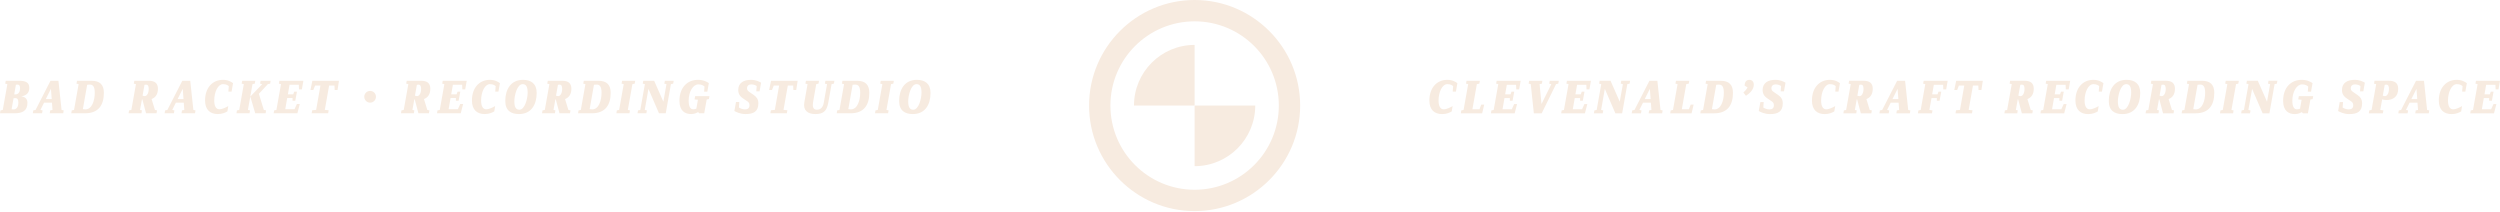
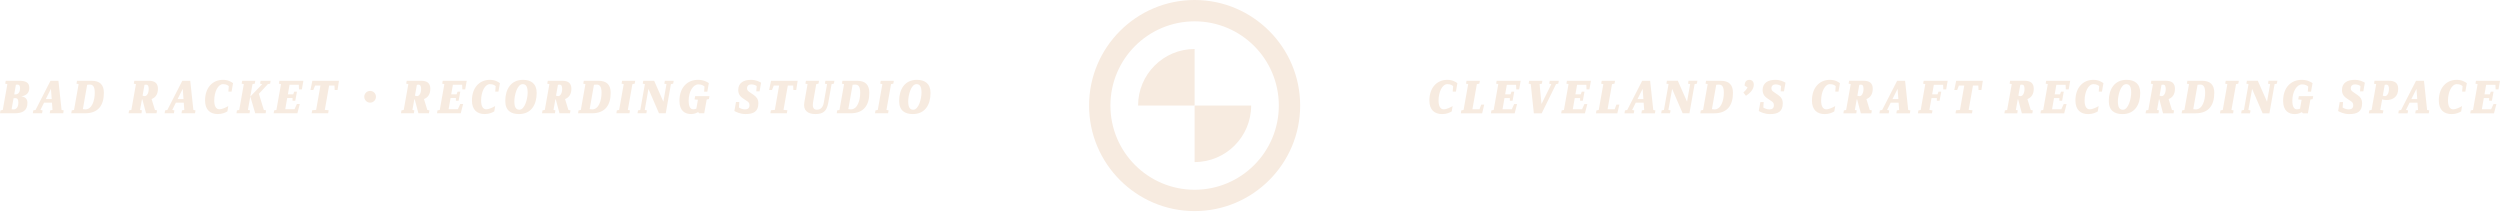
<svg xmlns="http://www.w3.org/2000/svg" version="1.1" id="Layer_1" x="0px" y="0px" width="851.626px" height="71.906px" viewBox="0 0 851.626 71.906" enable-background="new 0 0 851.626 71.906" xml:space="preserve">
  <g>
    <g>
      <path fill="#F7EBE0" d="M7.271,32.828c0.962,0.099,2.076,0.647,2.076,2.174c0,2.839-1.794,3.586-4.436,3.586H0l0.165-0.979    l0.78-0.166l1.562-8.783l-0.732-0.167l0.185-0.979h4.548c2.342,0,3.47,0.648,3.47,2.408C9.978,31.698,8.965,32.545,7.271,32.828z     M5.196,33.409c-0.215,0-0.465,0.033-0.582,0.066l-0.662,3.736c0.131,0.032,0.447,0.065,0.613,0.065    c1.162,0,1.691-0.946,1.691-2.356C6.257,33.84,5.893,33.409,5.196,33.409z M5.959,28.81c-0.165,0-0.431,0.033-0.548,0.05    l-0.564,3.287c0.117,0.017,0.266,0.017,0.382,0.017c1.213,0,1.611-1.079,1.611-2.125C6.84,29.158,6.523,28.81,5.959,28.81z" />
      <path fill="#F7EBE0" d="M21.535,38.589h-4.599l0.165-0.979l0.781-0.166L17.7,34.969h-2.691l-1.226,2.474l0.729,0.166l-0.182,0.979    h-3.155l0.165-0.979l0.78-0.166l5.082-9.929h2.705l1.063,9.929l0.729,0.166L21.535,38.589z M17.352,30.254l-1.744,3.487h2.01    L17.352,30.254z" />
      <path fill="#F7EBE0" d="M28.976,38.589h-4.699l0.166-0.979l0.781-0.166l1.558-8.783l-0.729-0.167l0.183-0.979h4.947    c2.906,0,4.2,1.412,4.2,4.101C35.383,35.766,33.573,38.589,28.976,38.589z M30.602,28.81c-0.565,0-0.913,0.083-0.913,0.083    l-1.462,8.285c0,0,0.549,0.082,0.881,0.082c2.209,0,3.172-2.988,3.172-5.661C32.279,29.523,31.682,28.81,30.602,28.81z" />
      <path fill="#F7EBE0" d="M51.641,33.741l1.13,3.702l0.729,0.166l-0.182,0.979h-3.569l-1.246-4.699l-0.149-0.05l-0.648,3.604    l0.648,0.148l-0.166,0.997h-4.383l0.166-0.979l0.779-0.166l1.561-8.783l-0.73-0.167l0.184-0.979h4.883    c2.057,0,3.152,0.797,3.152,2.74C53.798,32.114,52.952,33.242,51.641,33.741z M49.796,28.826c-0.347,0-0.58,0.083-0.58,0.083    l-0.646,3.669c0,0,0.348,0.167,0.73,0.167c0.796,0,1.361-1.097,1.361-2.458C50.661,29.225,50.346,28.826,49.796,28.826z" />
      <path fill="#F7EBE0" d="M66.435,38.589h-4.6l0.166-0.979l0.781-0.166l-0.184-2.474h-2.689l-1.227,2.474l0.729,0.166l-0.183,0.979    h-3.154l0.166-0.979l0.78-0.166l5.08-9.929h2.706l1.063,9.929l0.729,0.166L66.435,38.589z M62.251,30.254l-1.744,3.487h2.008    L62.251,30.254z" />
      <path fill="#F7EBE0" d="M78.889,31.2h-1.097l0.148-1.86c-0.265-0.231-0.796-0.68-1.974-0.68c-1.694,0-2.987,2.606-2.987,5.594    c0,1.877,0.611,2.972,1.724,2.972c1.063,0,2.309-0.664,3.057-1.095l-0.3,1.81c-0.63,0.397-1.742,0.912-3.255,0.912    c-2.589,0-4.35-1.428-4.35-4.615c0-4.35,2.524-7.041,6.111-7.041c1.807,0,2.887,0.749,3.42,1.129L78.889,31.2z" />
      <path fill="#F7EBE0" d="M86.793,28.494l-0.78,0.167l-1.562,8.783l0.732,0.166l-0.185,0.979H80.55l0.166-0.979l0.779-0.166    l1.561-8.783l-0.729-0.167l0.182-0.979h4.45L86.793,28.494z M92.022,28.494l-0.781,0.167l-3.054,3.288l1.677,5.478l0.779,0.184    l-0.164,0.979h-3.537l-1.678-5.695l4.067-4.233l-0.73-0.167l0.183-0.979h3.402L92.022,28.494z" />
      <path fill="#F7EBE0" d="M102.831,30.453h-0.979l-0.066-1.578h-3.155l-0.563,3.254h1.824l0.332-0.913h0.932l-0.564,3.089h-0.932    v-0.914h-1.824l-0.665,3.819h3.156l0.812-1.777h0.98l-0.814,3.155H93.22l0.165-0.979l0.78-0.166l1.561-8.783l-0.729-0.167    l0.181-0.979h8.17L102.831,30.453z" />
      <path fill="#F7EBE0" d="M114.986,30.653h-0.979l-0.066-1.528h-1.826l-1.463,8.301l1.312,0.135l-0.182,1.028h-5.611l0.183-1.028    l1.345-0.135l1.463-8.301h-1.826l-0.601,1.528h-0.977l0.646-3.139h9.064L114.986,30.653z" />
      <path fill="#F7EBE0" d="M126.08,34.969c-1.111,0-1.993-0.93-1.993-2.009c0-1.096,0.882-1.993,1.993-1.993    c1.097,0,1.991,0.88,1.991,1.993C128.071,34.057,127.192,34.969,126.08,34.969z" />
      <path fill="#F7EBE0" d="M144.428,33.741l1.128,3.702l0.732,0.166l-0.183,0.979h-3.571l-1.244-4.699l-0.151-0.05l-0.646,3.604    l0.646,0.148l-0.165,0.997h-4.383l0.167-0.979l0.779-0.166l1.56-8.783l-0.728-0.167l0.182-0.979h4.88    c2.06,0,3.155,0.797,3.155,2.74C146.586,32.114,145.739,33.242,144.428,33.741z M142.584,28.826c-0.349,0-0.58,0.083-0.58,0.083    l-0.648,3.669c0,0,0.348,0.167,0.731,0.167c0.797,0,1.361-1.097,1.361-2.458C143.448,29.225,143.132,28.826,142.584,28.826z" />
      <path fill="#F7EBE0" d="M158.476,30.453h-0.979l-0.066-1.578h-3.155l-0.565,3.254h1.827l0.333-0.913h0.928l-0.562,3.089h-0.932    v-0.914h-1.824l-0.665,3.819h3.153l0.815-1.777h0.979l-0.813,3.155h-8.085l0.166-0.979l0.78-0.166l1.561-8.783l-0.732-0.167    l0.184-0.979h8.168L158.476,30.453z" />
      <path fill="#F7EBE0" d="M169.8,31.2h-1.096l0.148-1.86c-0.264-0.231-0.797-0.68-1.975-0.68c-1.693,0-2.988,2.606-2.988,5.594    c0,1.877,0.613,2.972,1.726,2.972c1.063,0,2.31-0.664,3.056-1.095l-0.298,1.81c-0.634,0.397-1.743,0.912-3.256,0.912    c-2.59,0-4.349-1.428-4.349-4.615c0-4.35,2.522-7.041,6.109-7.041c1.809,0,2.887,0.749,3.42,1.129L169.8,31.2z" />
      <path fill="#F7EBE0" d="M176.791,38.854c-2.707,0-4.665-1.178-4.665-4.449c0-3.967,1.893-7.206,6.044-7.206    c2.723,0,4.647,1.279,4.647,4.45C182.817,35.667,180.958,38.854,176.791,38.854z M178.054,28.66c-1.942,0-2.842,3.936-2.842,5.844    c0,1.942,0.517,2.873,1.712,2.873c1.892,0,2.821-3.835,2.821-5.829C179.745,29.54,179.214,28.66,178.054,28.66z" />
      <path fill="#F7EBE0" d="M192.483,33.741l1.129,3.702l0.729,0.166l-0.184,0.979h-3.57l-1.243-4.699l-0.15-0.05l-0.648,3.604    l0.648,0.148l-0.164,0.997h-4.384l0.165-0.979l0.781-0.166l1.561-8.783l-0.73-0.167l0.182-0.979h4.881    c2.06,0,3.155,0.797,3.155,2.74C194.641,32.114,193.793,33.242,192.483,33.741z M190.64,28.826c-0.351,0-0.583,0.083-0.583,0.083    l-0.646,3.669c0,0,0.347,0.167,0.729,0.167c0.797,0,1.362-1.097,1.362-2.458C191.503,29.225,191.188,28.826,190.64,28.826z" />
      <path fill="#F7EBE0" d="M201.614,38.589h-4.696l0.163-0.979l0.781-0.166l1.561-8.783l-0.73-0.167l0.182-0.979h4.95    c2.903,0,4.2,1.412,4.2,4.101C208.024,35.766,206.214,38.589,201.614,38.589z M203.243,28.81c-0.565,0-0.914,0.083-0.914,0.083    l-1.462,8.285c0,0,0.549,0.082,0.881,0.082c2.208,0,3.172-2.988,3.172-5.661C204.92,29.523,204.321,28.81,203.243,28.81z" />
      <path fill="#F7EBE0" d="M216.212,28.494l-0.781,0.167l-1.562,8.783l0.732,0.166l-0.184,0.979h-4.45l0.168-0.979l0.777-0.166    l1.562-8.783l-0.731-0.167l0.183-0.979h4.451L216.212,28.494z" />
      <path fill="#F7EBE0" d="M229.326,28.494l-0.778,0.167l-1.76,9.929h-2.307l-3.588-8.318l-1.26,7.172l0.729,0.166l-0.184,0.979    h-3.004l0.164-0.979l0.781-0.166l1.562-8.783l-0.729-0.167l0.18-0.979h3.704l3.139,7.123l1.062-5.977l-0.73-0.167l0.182-0.979    h3.006L229.326,28.494z" />
      <path fill="#F7EBE0" d="M241.498,33.741l-0.763,0.166l-0.847,4.682h-1.694l-0.396-0.416c-0.283,0.184-1.129,0.681-2.358,0.681    c-2.092,0-3.986-1.078-3.986-4.499c0-4.666,2.792-7.157,6.312-7.157c1.958,0,3.136,0.731,3.702,1.113l-0.515,2.922h-1.096    l0.132-1.76c-0.316-0.249-0.863-0.729-2.091-0.729c-1.795,0-3.305,2.457-3.305,5.528c0,2.01,0.531,2.955,1.576,2.955    c0.467,0,0.914-0.148,1.045-0.215l0.533-3.038l-1.145-0.116l0.197-1.112h4.882L241.498,33.741z" />
      <path fill="#F7EBE0" d="M258.752,31.101h-1.13l0.15-1.793c-0.314-0.215-0.963-0.563-1.877-0.563c-0.828,0-1.426,0.481-1.426,1.344    c0,0.765,0.53,1.047,0.98,1.362l1.342,0.93c0.898,0.615,1.544,1.411,1.544,2.807c0,2.855-1.692,3.668-4.366,3.668    c-1.757,0-3.152-0.681-3.802-1.046l0.548-3.055h1.129l-0.131,1.86c0.313,0.215,1.127,0.647,2.074,0.647    c0.963,0,1.528-0.414,1.528-1.443c0-0.698-0.332-1.046-0.78-1.346l-1.247-0.829c-0.879-0.582-1.809-1.362-1.809-2.973    c0-2.49,1.909-3.471,4.317-3.471c1.711,0,2.839,0.599,3.469,0.964L258.752,31.101z" />
      <path fill="#F7EBE0" d="M271.239,30.653h-0.98l-0.065-1.528h-1.826l-1.462,8.301l1.312,0.135l-0.181,1.028h-5.613l0.183-1.028    l1.345-0.135l1.462-8.301h-1.826l-0.6,1.528h-0.979l0.647-3.139h9.065L271.239,30.653z" />
      <path fill="#F7EBE0" d="M284.059,28.494l-0.78,0.167l-1.13,6.326c-0.515,2.838-1.66,3.868-4.385,3.868    c-2.606,0-4.248-1.228-3.768-3.984l1.097-6.209l-0.731-0.167l0.185-0.979h4.447l-0.166,0.979l-0.779,0.167l-1.078,6.16    c-0.25,1.445-0.036,2.557,1.311,2.557c1.311,0,2.075-0.88,2.341-2.391l1.111-6.326l-0.729-0.167l0.182-0.979h3.056L284.059,28.494    z" />
      <path fill="#F7EBE0" d="M289.722,38.589h-4.699l0.167-0.979l0.78-0.166l1.561-8.783l-0.73-0.167l0.182-0.979h4.948    c2.905,0,4.2,1.412,4.2,4.101C296.13,35.766,294.32,38.589,289.722,38.589z M291.348,28.81c-0.563,0-0.912,0.083-0.912,0.083    l-1.463,8.285c0,0,0.55,0.082,0.881,0.082c2.21,0,3.172-2.988,3.172-5.661C293.025,29.523,292.428,28.81,291.348,28.81z" />
      <path fill="#F7EBE0" d="M304.315,28.494l-0.78,0.167l-1.561,8.783l0.731,0.166l-0.182,0.979h-4.45l0.165-0.979l0.78-0.166    l1.562-8.783l-0.73-0.167l0.181-0.979h4.449L304.315,28.494z" />
      <path fill="#F7EBE0" d="M310.959,38.854c-2.706,0-4.665-1.178-4.665-4.449c0-3.967,1.893-7.206,6.042-7.206    c2.724,0,4.65,1.279,4.65,4.45C316.986,35.667,315.126,38.854,310.959,38.854z M312.22,28.66c-1.941,0-2.839,3.936-2.839,5.844    c0,1.942,0.516,2.873,1.711,2.873c1.893,0,2.821-3.835,2.821-5.829C313.913,29.54,313.383,28.66,312.22,28.66z" />
    </g>
    <g>
      <path fill="#F7EBE0" d="M495.959,31.205h-1.097l0.149-1.862c-0.265-0.233-0.798-0.681-1.976-0.681    c-1.697,0-2.992,2.608-2.992,5.601c0,1.877,0.613,2.974,1.729,2.974c1.062,0,2.311-0.665,3.059-1.097l-0.299,1.812    c-0.634,0.398-1.746,0.914-3.258,0.914c-2.593,0-4.354-1.43-4.354-4.62c0-4.354,2.526-7.047,6.116-7.047    c1.811,0,2.89,0.749,3.422,1.131L495.959,31.205z" />
      <path fill="#F7EBE0" d="M504.902,38.6h-7.28l0.168-0.98l0.78-0.167l1.563-8.791l-0.732-0.167l0.184-0.981h4.535l-0.182,0.981    l-0.848,0.167l-1.513,8.558h2.41l0.615-1.595h0.997L504.902,38.6z" />
      <path fill="#F7EBE0" d="M517.499,30.457h-0.979l-0.067-1.579h-3.156l-0.566,3.257h1.83l0.332-0.914h0.93l-0.564,3.09h-0.932    v-0.913h-1.826l-0.666,3.822h3.158l0.814-1.778h0.979l-0.814,3.158h-8.093l0.167-0.98l0.78-0.167l1.561-8.791l-0.729-0.167    l0.183-0.981h8.175L517.499,30.457z" />
      <path fill="#F7EBE0" d="M530.83,28.495l-0.765,0.167l-4.885,9.938h-2.677l-1.048-9.938l-0.73-0.167l0.183-0.981h4.505    l-0.166,0.981l-0.782,0.167l0.648,6.763l3.357-6.763l-0.731-0.167l0.185-0.981h3.09L530.83,28.495z" />
      <path fill="#F7EBE0" d="M541.435,30.457h-0.981l-0.065-1.579h-3.158l-0.564,3.257h1.826l0.334-0.914h0.931l-0.565,3.09h-0.932    v-0.913h-1.826l-0.664,3.822h3.156l0.813-1.778h0.981l-0.814,3.158h-8.093l0.166-0.98l0.781-0.167l1.562-8.791l-0.73-0.167    l0.183-0.981h8.177L541.435,30.457z" />
-       <path fill="#F7EBE0" d="M555.13,28.495l-0.781,0.167l-1.762,9.938h-2.311l-3.589-8.327l-1.264,7.179l0.732,0.167l-0.183,0.98    h-3.011l0.168-0.98l0.78-0.167l1.563-8.791l-0.731-0.167l0.181-0.981h3.706l3.143,7.13l1.063-5.983l-0.731-0.167l0.184-0.981    h3.006L555.13,28.495z" />
-       <path fill="#F7EBE0" d="M566.216,38.6h-4.604l0.166-0.98l0.78-0.167l-0.183-2.476h-2.691l-1.229,2.476l0.73,0.167l-0.184,0.98    h-3.158l0.168-0.98l0.779-0.167l5.086-9.938h2.708l1.064,9.938l0.73,0.167L566.216,38.6z M562.027,30.256l-1.745,3.491h2.01    L562.027,30.256z" />
-       <path fill="#F7EBE0" d="M576.239,38.6h-7.279l0.165-0.98l0.781-0.167l1.563-8.791l-0.732-0.167l0.183-0.981h4.537l-0.185,0.981    l-0.845,0.167l-1.514,8.558h2.41l0.614-1.595h0.998L576.239,38.6z" />
+       <path fill="#F7EBE0" d="M578.051,28.488l-0.781,0.167l-1.762,9.938h-2.311l-3.589-8.326l-1.264,7.18l0.732,0.166l-0.183,0.98    h-3.011l0.168-0.98l0.78-0.166l1.563-8.791l-0.731-0.167l0.181-0.981h3.706l3.143,7.13l1.063-5.983l-0.731-0.167l0.184-0.981    h3.006L578.051,28.488z" />
+       <path fill="#F7EBE0" d="M563.751,38.6h-4.604l0.166-0.98l0.78-0.167l-0.183-2.476h-2.691l-1.229,2.476l0.73,0.167l-0.184,0.98    h-3.158l0.168-0.98l0.779-0.167l5.086-9.938h2.708l1.064,9.938l0.73,0.167L563.751,38.6z M559.562,30.256l-1.745,3.491h2.01    L559.562,30.256z" />
+       <path fill="#F7EBE0" d="M550.946,38.6h-7.279l0.165-0.98l0.781-0.167l1.563-8.791l-0.732-0.167l0.183-0.981h4.537l-0.185,0.981    l-0.845,0.167l-1.514,8.558h2.41l0.614-1.595h0.998L550.946,38.6z" />
      <path fill="#F7EBE0" d="M583.916,38.6h-4.702l0.166-0.98l0.781-0.167l1.562-8.791l-0.732-0.167l0.184-0.981h4.953    c2.907,0,4.204,1.413,4.204,4.105C590.332,35.774,588.521,38.6,583.916,38.6z M585.545,28.811c-0.565,0-0.913,0.083-0.913,0.083    l-1.464,8.292c0,0,0.55,0.084,0.881,0.084c2.211,0,3.177-2.992,3.177-5.667C587.226,29.526,586.626,28.811,585.545,28.811z" />
      <path fill="#F7EBE0" d="M594.754,32.633l-0.863-1.113c0.563-0.532,1.064-1.047,1.412-1.745l-0.98-0.598    c-0.033-0.997,0.415-1.979,1.594-1.979c0.966,0,1.514,0.682,1.514,1.646C597.43,30.522,596.051,31.802,594.754,32.633z" />
      <path fill="#F7EBE0" d="M607.718,31.104h-1.13l0.149-1.794c-0.316-0.216-0.965-0.565-1.877-0.565c-0.83,0-1.43,0.482-1.43,1.346    c0,0.765,0.529,1.048,0.98,1.363l1.345,0.931c0.897,0.615,1.547,1.413,1.547,2.809c0,2.858-1.695,3.673-4.372,3.673    c-1.76,0-3.156-0.682-3.803-1.047l0.545-3.057h1.131l-0.133,1.861c0.316,0.216,1.131,0.648,2.078,0.648    c0.963,0,1.529-0.417,1.529-1.446c0-0.698-0.332-1.047-0.781-1.347l-1.246-0.831c-0.881-0.582-1.812-1.362-1.812-2.975    c0-2.493,1.91-3.474,4.32-3.474c1.712,0,2.844,0.599,3.474,0.964L607.718,31.104z" />
      <path fill="#F7EBE0" d="M626.282,31.205h-1.096l0.148-1.862c-0.267-0.233-0.797-0.681-1.977-0.681    c-1.695,0-2.992,2.608-2.992,5.601c0,1.877,0.616,2.974,1.729,2.974c1.062,0,2.311-0.665,3.059-1.097l-0.301,1.812    c-0.633,0.398-1.742,0.914-3.255,0.914c-2.594,0-4.355-1.43-4.355-4.62c0-4.354,2.526-7.047,6.116-7.047    c1.81,0,2.893,0.749,3.422,1.131L626.282,31.205z" />
      <path fill="#F7EBE0" d="M635.791,33.747l1.129,3.705l0.731,0.167l-0.183,0.98h-3.573l-1.247-4.703l-0.148-0.051l-0.647,3.606    l0.647,0.15l-0.167,0.997h-4.387l0.166-0.98l0.781-0.167l1.562-8.791l-0.73-0.167l0.183-0.981h4.887    c2.061,0,3.157,0.798,3.157,2.742C637.951,32.119,637.103,33.249,635.791,33.747z M633.945,28.828    c-0.349,0-0.581,0.084-0.581,0.084l-0.648,3.672c0,0,0.348,0.166,0.731,0.166c0.799,0,1.362-1.097,1.362-2.459    C634.81,29.227,634.495,28.828,633.945,28.828z" />
      <path fill="#F7EBE0" d="M650.598,38.6h-4.603l0.166-0.98l0.783-0.167l-0.184-2.476h-2.693l-1.229,2.476l0.73,0.167l-0.184,0.98    h-3.157l0.167-0.98l0.781-0.167l5.086-9.938h2.707l1.062,9.938l0.732,0.167L650.598,38.6z M646.411,30.256l-1.746,3.491h2.014    L646.411,30.256z" />
      <path fill="#F7EBE0" d="M662.964,30.457h-0.979l-0.051-1.579h-3.175l-0.566,3.257h1.83l0.332-0.914h0.931l-0.566,3.09h-0.93    v-0.913h-1.827l-0.715,4.055l1.062,0.15l-0.183,0.997h-4.786l0.167-0.98l0.78-0.167l1.562-8.791l-0.731-0.167l0.185-0.981h8.175    L662.964,30.457z" />
      <path fill="#F7EBE0" d="M674.965,30.656h-0.981l-0.066-1.529h-1.828l-1.463,8.309l1.314,0.133l-0.183,1.031h-5.618l0.184-1.031    l1.346-0.133l1.461-8.309h-1.826l-0.6,1.529h-0.98l0.648-3.142h9.075L674.965,30.656z" />
      <path fill="#F7EBE0" d="M690.638,33.747l1.13,3.705l0.731,0.167l-0.183,0.98h-3.573l-1.246-4.703l-0.15-0.051l-0.648,3.606    l0.648,0.15l-0.166,0.997h-4.385l0.165-0.98l0.78-0.167l1.563-8.791l-0.731-0.167l0.182-0.981h4.885    c2.062,0,3.158,0.798,3.158,2.742C692.798,32.119,691.951,33.249,690.638,33.747z M688.794,28.828    c-0.35,0-0.582,0.084-0.582,0.084l-0.648,3.672c0,0,0.348,0.166,0.73,0.166c0.799,0,1.363-1.097,1.363-2.459    C689.657,29.227,689.343,28.828,688.794,28.828z" />
      <path fill="#F7EBE0" d="M704.699,30.457h-0.98l-0.065-1.579h-3.158l-0.565,3.257h1.828l0.332-0.914h0.93l-0.563,3.09h-0.932    v-0.913h-1.827l-0.665,3.822h3.158l0.813-1.778h0.98l-0.815,3.158h-8.092l0.166-0.98l0.78-0.167l1.563-8.791l-0.731-0.167    l0.183-0.981h8.176L704.699,30.457z" />
      <path fill="#F7EBE0" d="M716.033,31.205h-1.097l0.151-1.862c-0.267-0.233-0.798-0.681-1.978-0.681    c-1.695,0-2.992,2.608-2.992,5.601c0,1.877,0.615,2.974,1.729,2.974c1.062,0,2.31-0.665,3.057-1.097l-0.299,1.812    c-0.631,0.398-1.744,0.914-3.256,0.914c-2.593,0-4.354-1.43-4.354-4.62c0-4.354,2.526-7.047,6.116-7.047    c1.811,0,2.891,0.749,3.423,1.131L716.033,31.205z" />
      <path fill="#F7EBE0" d="M723.031,38.865c-2.708,0-4.669-1.18-4.669-4.454c0-3.971,1.894-7.213,6.05-7.213    c2.726,0,4.654,1.28,4.654,4.454C729.066,35.675,727.202,38.865,723.031,38.865z M724.296,28.662c-1.943,0-2.842,3.938-2.842,5.85    c0,1.943,0.516,2.875,1.712,2.875c1.895,0,2.825-3.84,2.825-5.833C725.991,29.543,725.459,28.662,724.296,28.662z" />
      <path fill="#F7EBE0" d="M738.738,33.747l1.131,3.705l0.73,0.167l-0.183,0.98h-3.574l-1.246-4.703l-0.146-0.051l-0.65,3.606    l0.65,0.15l-0.168,0.997h-4.389l0.166-0.98l0.781-0.167l1.562-8.791l-0.732-0.167l0.184-0.981h4.886    c2.062,0,3.158,0.798,3.158,2.742C740.898,32.119,740.052,33.249,738.738,33.747z M736.896,28.828    c-0.352,0-0.584,0.084-0.584,0.084l-0.648,3.672c0,0,0.35,0.166,0.732,0.166c0.797,0,1.362-1.097,1.362-2.459    C737.758,29.227,737.441,28.828,736.896,28.828z" />
      <path fill="#F7EBE0" d="M747.882,38.6h-4.705l0.166-0.98l0.78-0.167l1.563-8.791l-0.731-0.167l0.184-0.981h4.952    c2.906,0,4.203,1.413,4.203,4.105C754.294,35.774,752.483,38.6,747.882,38.6z M749.509,28.811c-0.565,0-0.913,0.083-0.913,0.083    l-1.462,8.292c0,0,0.548,0.084,0.879,0.084c2.211,0,3.174-2.992,3.174-5.667C751.187,29.526,750.589,28.811,749.509,28.811z" />
      <path fill="#F7EBE0" d="M762.489,28.495l-0.781,0.167l-1.561,8.791l0.73,0.167l-0.184,0.98h-4.453l0.166-0.98l0.781-0.167    l1.562-8.791l-0.732-0.167l0.186-0.981h4.452L762.489,28.495z" />
      <path fill="#F7EBE0" d="M775.62,28.495l-0.781,0.167l-1.762,9.938h-2.311l-3.589-8.327l-1.264,7.179l0.731,0.167l-0.183,0.98    h-3.01l0.168-0.98l0.78-0.167l1.562-8.791l-0.732-0.167l0.185-0.981h3.705l3.143,7.13l1.062-5.983l-0.732-0.167l0.186-0.981h3.008    L775.62,28.495z" />
      <path fill="#F7EBE0" d="M787.803,33.747l-0.766,0.166L786.19,38.6h-1.695l-0.398-0.416c-0.283,0.184-1.13,0.682-2.359,0.682    c-2.094,0-3.99-1.08-3.99-4.504c0-4.669,2.793-7.163,6.316-7.163c1.96,0,3.141,0.731,3.706,1.114l-0.515,2.925h-1.098l0.133-1.762    c-0.314-0.249-0.864-0.731-2.094-0.731c-1.794,0-3.307,2.46-3.307,5.534c0,2.01,0.531,2.958,1.578,2.958    c0.465,0,0.914-0.148,1.047-0.215l0.532-3.043l-1.147-0.115l0.199-1.114h4.886L787.803,33.747z" />
      <path fill="#F7EBE0" d="M805.071,31.104h-1.131l0.15-1.794c-0.316-0.216-0.965-0.565-1.879-0.565c-0.83,0-1.428,0.482-1.428,1.346    c0,0.765,0.531,1.048,0.979,1.363l1.347,0.931c0.897,0.615,1.545,1.413,1.545,2.809c0,2.858-1.695,3.673-4.371,3.673    c-1.76,0-3.156-0.682-3.804-1.047l0.548-3.057h1.129l-0.133,1.861c0.316,0.216,1.131,0.648,2.078,0.648    c0.965,0,1.529-0.417,1.529-1.446c0-0.698-0.335-1.047-0.783-1.347l-1.244-0.831c-0.881-0.582-1.811-1.362-1.811-2.975    c0-2.493,1.91-3.474,4.319-3.474c1.711,0,2.841,0.599,3.473,0.964L805.071,31.104z" />
      <path fill="#F7EBE0" d="M812.9,34.08c-0.597,0-1.18-0.15-1.414-0.234l-0.646,3.606l1.062,0.15l-0.182,0.997h-4.787l0.166-0.98    l0.781-0.167l1.563-8.791l-0.732-0.167l0.185-0.981h4.884c2.062,0,3.158,0.798,3.158,2.742    C816.938,32.899,815.261,34.08,812.9,34.08z M812.934,28.828c-0.35,0-0.58,0.084-0.58,0.084l-0.649,3.672    c0,0,0.349,0.166,0.73,0.166c0.798,0,1.363-1.097,1.363-2.459C813.798,29.227,813.481,28.828,812.934,28.828z" />
      <path fill="#F7EBE0" d="M827.358,38.6h-4.602l0.164-0.98l0.782-0.167l-0.184-2.476h-2.69l-1.23,2.476l0.73,0.167l-0.184,0.98    h-3.155l0.166-0.98l0.78-0.167l5.086-9.938h2.708l1.062,9.938l0.732,0.167L827.358,38.6z M823.173,30.256l-1.746,3.491h2.009    L823.173,30.256z" />
      <path fill="#F7EBE0" d="M839.825,31.205h-1.098l0.15-1.862c-0.266-0.233-0.799-0.681-1.978-0.681    c-1.695,0-2.991,2.608-2.991,5.601c0,1.877,0.614,2.974,1.729,2.974c1.063,0,2.31-0.665,3.058-1.097l-0.299,1.812    c-0.634,0.398-1.745,0.914-3.258,0.914c-2.592,0-4.354-1.43-4.354-4.62c0-4.354,2.526-7.047,6.116-7.047    c1.812,0,2.893,0.749,3.421,1.131L839.825,31.205z" />
      <path fill="#F7EBE0" d="M851.109,30.457h-0.979l-0.066-1.579h-3.158l-0.564,3.257h1.828l0.331-0.914h0.932l-0.565,3.09h-0.93    v-0.913h-1.829l-0.665,3.822h3.157l0.816-1.778h0.98l-0.815,3.158h-8.092l0.164-0.98l0.783-0.167l1.561-8.791l-0.73-0.167    l0.182-0.981h8.178L851.109,30.457z" />
    </g>
    <g>
-       <path fill="#F7EBE0" d="M406.948,15.3v20.653h-20.654C386.294,24.547,395.541,15.3,406.948,15.3z" />
-       <path fill="#F7EBE0" d="M406.948,35.953h20.652c0,11.406-9.246,20.652-20.652,20.652V35.953z" />
+       <path fill="#F7EBE0" d="M406.948,16.696v19.257h-19.259C387.689,25.318,396.312,16.696,406.948,16.696z" />
+       <path fill="#F7EBE0" d="M406.948,35.953h19.257c0,10.636-8.622,19.257-19.257,19.257V35.953z" />
      <path fill="#F7EBE0" d="M406.948,71.906c19.824,0,35.952-16.129,35.952-35.953C442.9,16.128,426.772,0,406.948,0    s-35.954,16.128-35.954,35.953C370.994,55.777,387.124,71.906,406.948,71.906z M406.948,64.639    c-15.845,0-28.687-12.844-28.687-28.686c0-15.843,12.842-28.685,28.687-28.685c15.842,0,28.683,12.842,28.683,28.685    C435.631,51.795,422.79,64.639,406.948,64.639z" />
    </g>
  </g>
</svg>
